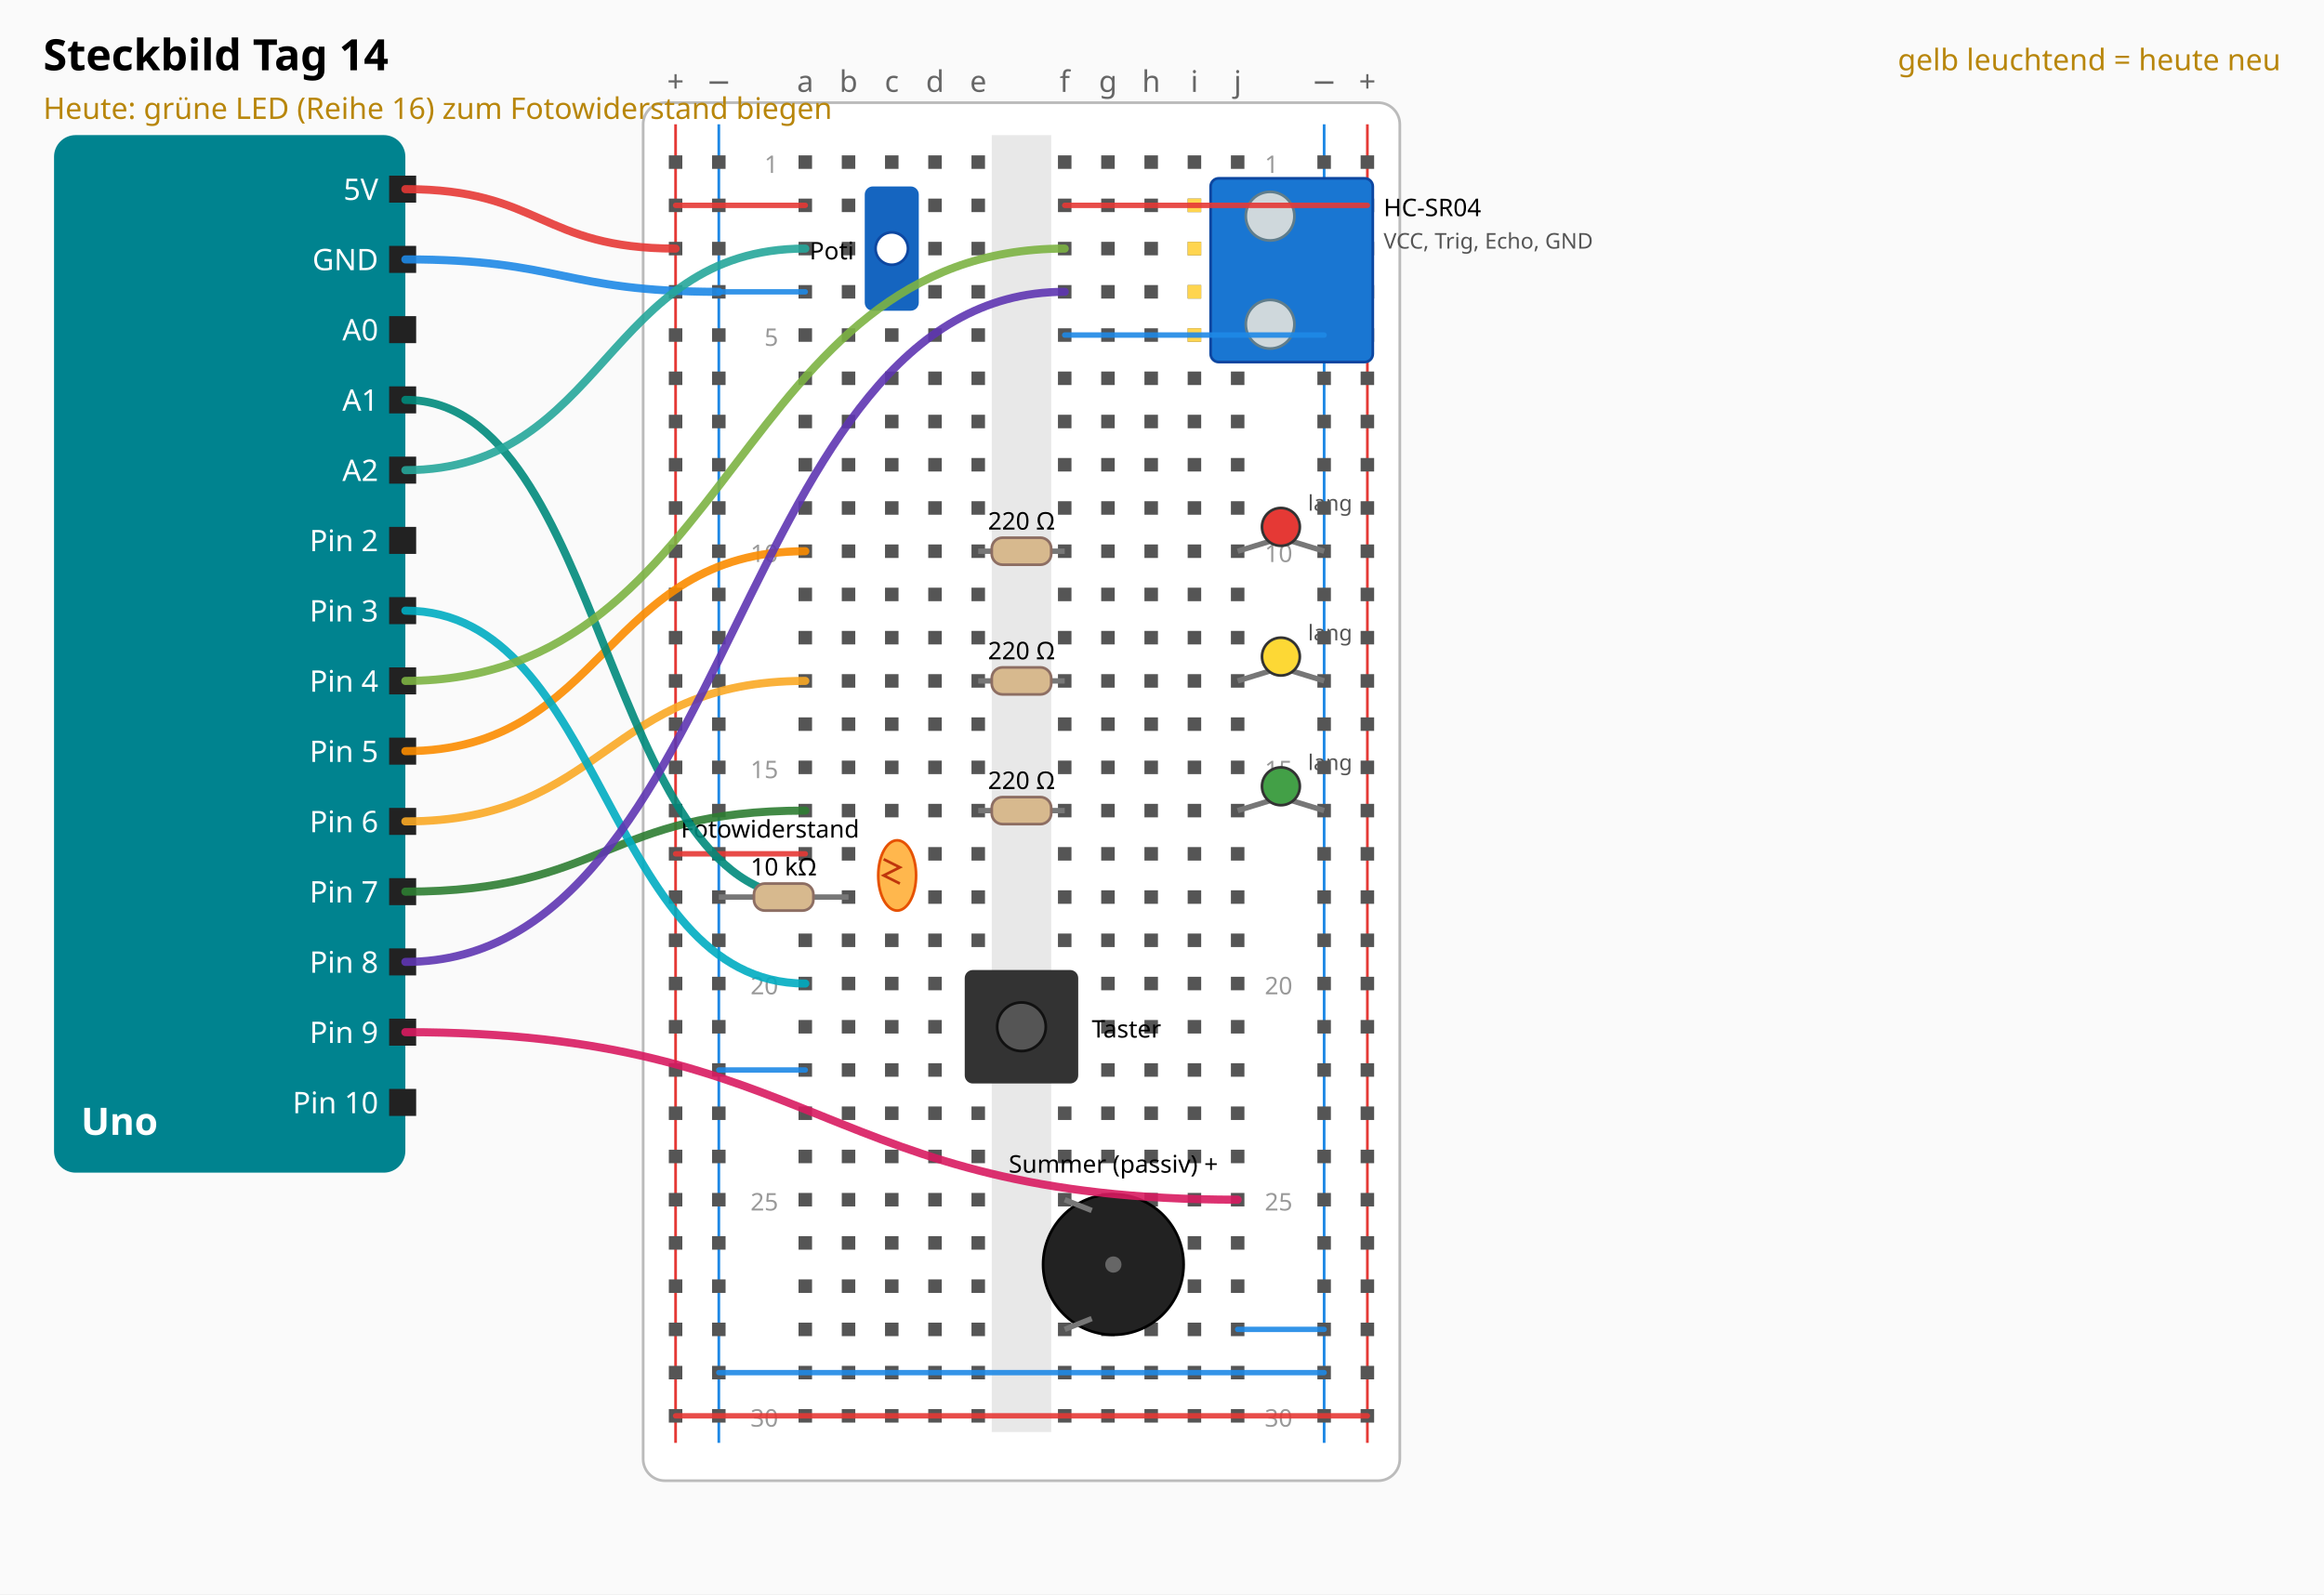
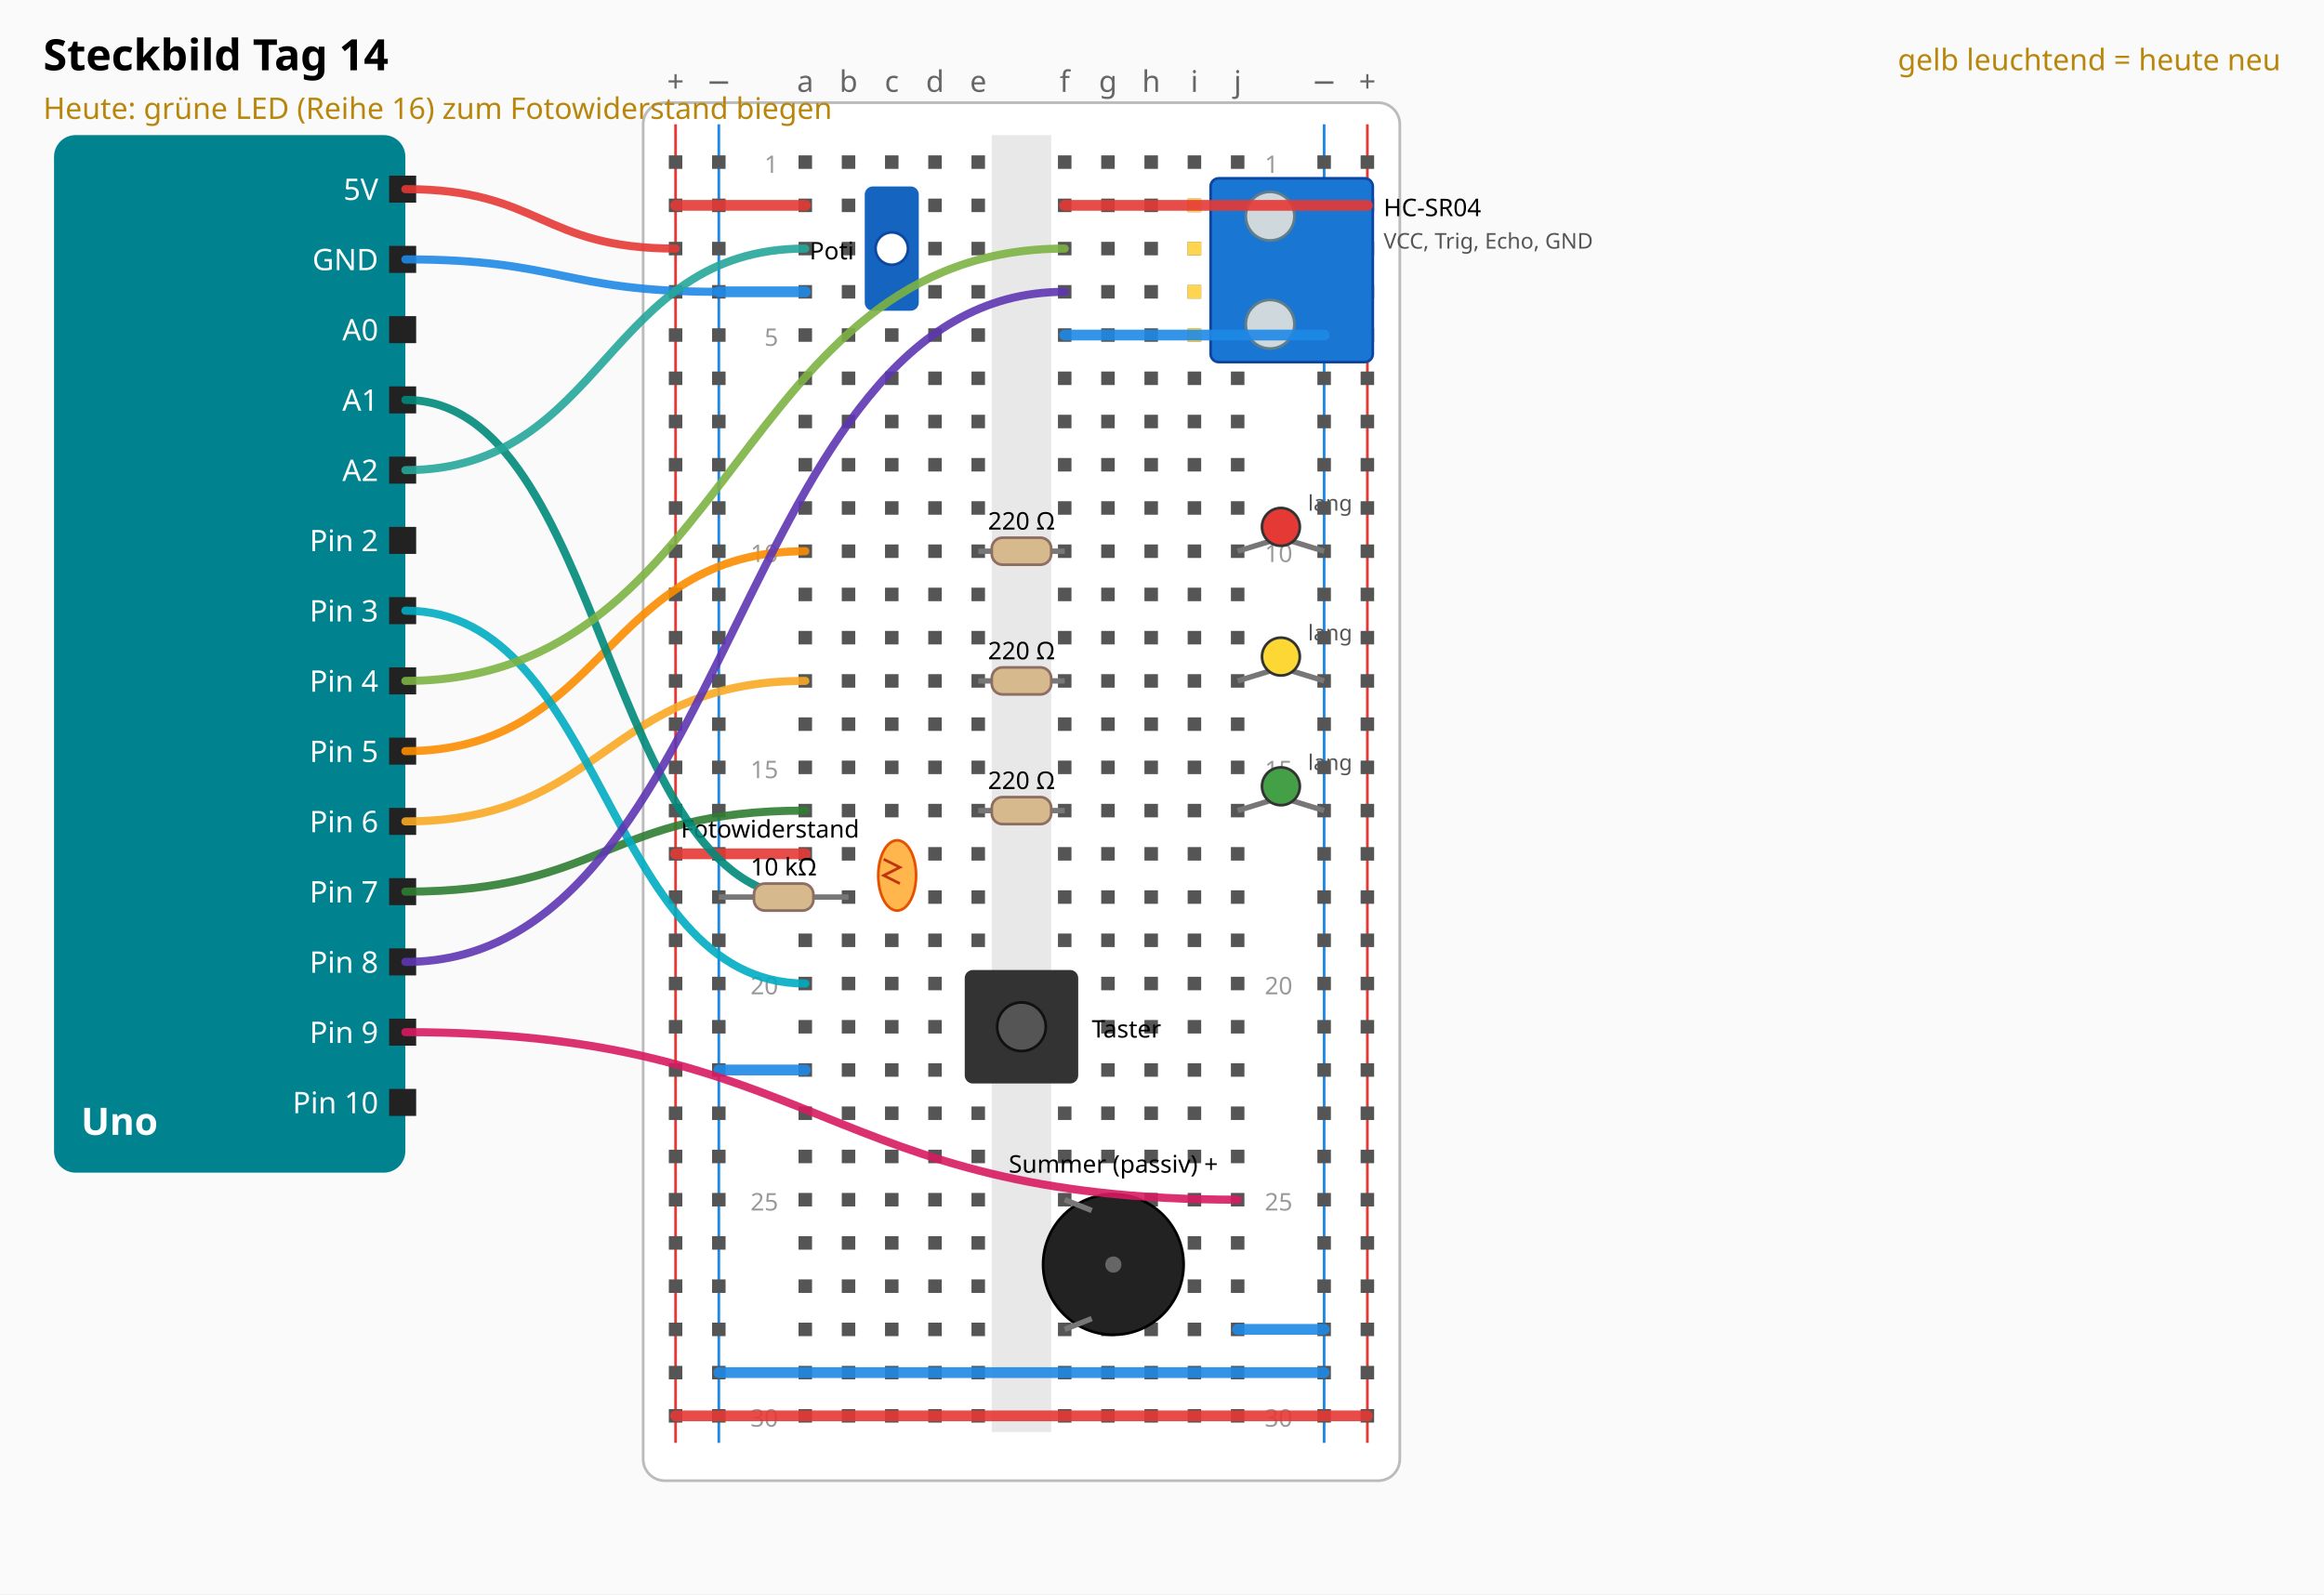
<svg xmlns="http://www.w3.org/2000/svg" viewBox="0 0 860 590" font-family="sans-serif" font-size="11">
  <defs>
    <filter id="glow" x="-50%" y="-50%" width="200%" height="200%">
      <feDropShadow dx="0" dy="0" stdDeviation="2.5" flood-color="#ffd400" flood-opacity="1" />
    </filter>
  </defs>
  <rect width="860" height="590" fill="#fafafa" />
  <text x="16" y="26" font-size="16" font-weight="bold">Steckbild Tag 14</text>
  <text x="844" y="26" text-anchor="end" fill="#b8860b">gelb leuchtend = heute neu</text>
  <rect x="238" y="38" width="280" height="510" rx="8" fill="#ffffff" stroke="#bbb" />
  <rect x="367" y="50" width="22" height="480" fill="#e8e8e8" />
  <line x1="250" y1="46" x2="250" y2="534" stroke="#e53935" stroke-width="1" />
  <line x1="506" y1="46" x2="506" y2="534" stroke="#e53935" stroke-width="1" />
  <line x1="266" y1="46" x2="266" y2="534" stroke="#1e88e5" stroke-width="1" />
  <line x1="490" y1="46" x2="490" y2="534" stroke="#1e88e5" stroke-width="1" />
  <text x="250" y="34" text-anchor="middle" fill="#666">+</text>
  <rect x="247.5" y="57.5" width="5" height="5" fill="#555" />
  <rect x="247.5" y="73.5" width="5" height="5" fill="#555" />
  <rect x="247.5" y="89.5" width="5" height="5" fill="#555" />
  <rect x="247.5" y="105.5" width="5" height="5" fill="#555" />
  <rect x="247.5" y="121.5" width="5" height="5" fill="#555" />
  <rect x="247.5" y="137.5" width="5" height="5" fill="#555" />
  <rect x="247.5" y="153.5" width="5" height="5" fill="#555" />
  <rect x="247.5" y="169.5" width="5" height="5" fill="#555" />
  <rect x="247.5" y="185.5" width="5" height="5" fill="#555" />
  <rect x="247.5" y="201.5" width="5" height="5" fill="#555" />
  <rect x="247.5" y="217.5" width="5" height="5" fill="#555" />
  <rect x="247.5" y="233.5" width="5" height="5" fill="#555" />
  <rect x="247.5" y="249.5" width="5" height="5" fill="#555" />
  <rect x="247.5" y="265.5" width="5" height="5" fill="#555" />
  <rect x="247.5" y="281.5" width="5" height="5" fill="#555" />
  <rect x="247.5" y="297.5" width="5" height="5" fill="#555" />
  <rect x="247.5" y="313.5" width="5" height="5" fill="#555" />
  <rect x="247.5" y="329.5" width="5" height="5" fill="#555" />
  <rect x="247.5" y="345.5" width="5" height="5" fill="#555" />
  <rect x="247.5" y="361.5" width="5" height="5" fill="#555" />
  <rect x="247.5" y="377.5" width="5" height="5" fill="#555" />
  <rect x="247.5" y="393.5" width="5" height="5" fill="#555" />
  <rect x="247.5" y="409.5" width="5" height="5" fill="#555" />
  <rect x="247.5" y="425.5" width="5" height="5" fill="#555" />
  <rect x="247.5" y="441.5" width="5" height="5" fill="#555" />
  <rect x="247.5" y="457.5" width="5" height="5" fill="#555" />
  <rect x="247.5" y="473.5" width="5" height="5" fill="#555" />
  <rect x="247.5" y="489.5" width="5" height="5" fill="#555" />
  <rect x="247.5" y="505.5" width="5" height="5" fill="#555" />
  <rect x="247.5" y="521.5" width="5" height="5" fill="#555" />
  <text x="266" y="34" text-anchor="middle" fill="#666">−</text>
  <rect x="263.5" y="57.5" width="5" height="5" fill="#555" />
  <rect x="263.5" y="73.5" width="5" height="5" fill="#555" />
  <rect x="263.5" y="89.5" width="5" height="5" fill="#555" />
  <rect x="263.5" y="105.5" width="5" height="5" fill="#555" />
  <rect x="263.5" y="121.5" width="5" height="5" fill="#555" />
  <rect x="263.5" y="137.5" width="5" height="5" fill="#555" />
  <rect x="263.5" y="153.5" width="5" height="5" fill="#555" />
  <rect x="263.5" y="169.5" width="5" height="5" fill="#555" />
  <rect x="263.5" y="185.5" width="5" height="5" fill="#555" />
  <rect x="263.5" y="201.5" width="5" height="5" fill="#555" />
  <rect x="263.5" y="217.5" width="5" height="5" fill="#555" />
  <rect x="263.5" y="233.5" width="5" height="5" fill="#555" />
  <rect x="263.5" y="249.5" width="5" height="5" fill="#555" />
  <rect x="263.5" y="265.5" width="5" height="5" fill="#555" />
  <rect x="263.5" y="281.5" width="5" height="5" fill="#555" />
  <rect x="263.5" y="297.5" width="5" height="5" fill="#555" />
  <rect x="263.5" y="313.5" width="5" height="5" fill="#555" />
  <rect x="263.5" y="329.5" width="5" height="5" fill="#555" />
  <rect x="263.5" y="345.5" width="5" height="5" fill="#555" />
  <rect x="263.5" y="361.5" width="5" height="5" fill="#555" />
  <rect x="263.5" y="377.5" width="5" height="5" fill="#555" />
  <rect x="263.5" y="393.5" width="5" height="5" fill="#555" />
  <rect x="263.5" y="409.5" width="5" height="5" fill="#555" />
  <rect x="263.5" y="425.5" width="5" height="5" fill="#555" />
  <rect x="263.5" y="441.5" width="5" height="5" fill="#555" />
  <rect x="263.5" y="457.5" width="5" height="5" fill="#555" />
  <rect x="263.5" y="473.5" width="5" height="5" fill="#555" />
  <rect x="263.5" y="489.5" width="5" height="5" fill="#555" />
  <rect x="263.5" y="505.5" width="5" height="5" fill="#555" />
  <rect x="263.5" y="521.5" width="5" height="5" fill="#555" />
  <text x="298" y="34" text-anchor="middle" fill="#666">a</text>
  <rect x="295.5" y="57.5" width="5" height="5" fill="#555" />
  <rect x="295.5" y="73.5" width="5" height="5" fill="#555" />
  <rect x="295.5" y="89.5" width="5" height="5" fill="#555" />
  <rect x="295.5" y="105.5" width="5" height="5" fill="#555" />
  <rect x="295.5" y="121.5" width="5" height="5" fill="#555" />
  <rect x="295.5" y="137.5" width="5" height="5" fill="#555" />
  <rect x="295.5" y="153.5" width="5" height="5" fill="#555" />
  <rect x="295.5" y="169.5" width="5" height="5" fill="#555" />
  <rect x="295.5" y="185.5" width="5" height="5" fill="#555" />
  <rect x="295.5" y="201.5" width="5" height="5" fill="#555" />
  <rect x="295.5" y="217.5" width="5" height="5" fill="#555" />
  <rect x="295.5" y="233.5" width="5" height="5" fill="#555" />
  <rect x="295.5" y="249.5" width="5" height="5" fill="#555" />
  <rect x="295.5" y="265.5" width="5" height="5" fill="#555" />
  <rect x="295.5" y="281.5" width="5" height="5" fill="#555" />
  <rect x="295.5" y="297.5" width="5" height="5" fill="#555" />
  <rect x="295.5" y="313.5" width="5" height="5" fill="#555" />
  <rect x="295.5" y="329.5" width="5" height="5" fill="#555" />
  <rect x="295.5" y="345.5" width="5" height="5" fill="#555" />
  <rect x="295.5" y="361.5" width="5" height="5" fill="#555" />
  <rect x="295.5" y="377.5" width="5" height="5" fill="#555" />
  <rect x="295.5" y="393.5" width="5" height="5" fill="#555" />
  <rect x="295.5" y="409.5" width="5" height="5" fill="#555" />
  <rect x="295.5" y="425.5" width="5" height="5" fill="#555" />
  <rect x="295.5" y="441.5" width="5" height="5" fill="#555" />
  <rect x="295.5" y="457.5" width="5" height="5" fill="#555" />
  <rect x="295.5" y="473.5" width="5" height="5" fill="#555" />
  <rect x="295.5" y="489.5" width="5" height="5" fill="#555" />
  <rect x="295.5" y="505.5" width="5" height="5" fill="#555" />
  <rect x="295.5" y="521.5" width="5" height="5" fill="#555" />
  <text x="314" y="34" text-anchor="middle" fill="#666">b</text>
  <rect x="311.5" y="57.5" width="5" height="5" fill="#555" />
  <rect x="311.5" y="73.5" width="5" height="5" fill="#555" />
  <rect x="311.5" y="89.5" width="5" height="5" fill="#555" />
  <rect x="311.5" y="105.5" width="5" height="5" fill="#555" />
  <rect x="311.5" y="121.5" width="5" height="5" fill="#555" />
  <rect x="311.5" y="137.5" width="5" height="5" fill="#555" />
  <rect x="311.5" y="153.5" width="5" height="5" fill="#555" />
  <rect x="311.5" y="169.5" width="5" height="5" fill="#555" />
  <rect x="311.5" y="185.5" width="5" height="5" fill="#555" />
  <rect x="311.5" y="201.5" width="5" height="5" fill="#555" />
  <rect x="311.5" y="217.5" width="5" height="5" fill="#555" />
  <rect x="311.5" y="233.5" width="5" height="5" fill="#555" />
  <rect x="311.5" y="249.5" width="5" height="5" fill="#555" />
  <rect x="311.5" y="265.5" width="5" height="5" fill="#555" />
  <rect x="311.5" y="281.5" width="5" height="5" fill="#555" />
  <rect x="311.5" y="297.5" width="5" height="5" fill="#555" />
  <rect x="311.5" y="313.5" width="5" height="5" fill="#555" />
  <rect x="311.5" y="329.5" width="5" height="5" fill="#555" />
  <rect x="311.5" y="345.5" width="5" height="5" fill="#555" />
  <rect x="311.5" y="361.5" width="5" height="5" fill="#555" />
  <rect x="311.5" y="377.5" width="5" height="5" fill="#555" />
  <rect x="311.5" y="393.5" width="5" height="5" fill="#555" />
  <rect x="311.5" y="409.5" width="5" height="5" fill="#555" />
  <rect x="311.5" y="425.5" width="5" height="5" fill="#555" />
  <rect x="311.5" y="441.5" width="5" height="5" fill="#555" />
  <rect x="311.5" y="457.5" width="5" height="5" fill="#555" />
  <rect x="311.5" y="473.5" width="5" height="5" fill="#555" />
  <rect x="311.5" y="489.5" width="5" height="5" fill="#555" />
  <rect x="311.5" y="505.5" width="5" height="5" fill="#555" />
  <rect x="311.5" y="521.5" width="5" height="5" fill="#555" />
  <text x="330" y="34" text-anchor="middle" fill="#666">c</text>
  <rect x="327.5" y="57.5" width="5" height="5" fill="#555" />
  <rect x="327.5" y="73.5" width="5" height="5" fill="#555" />
  <rect x="327.5" y="89.5" width="5" height="5" fill="#555" />
  <rect x="327.5" y="105.5" width="5" height="5" fill="#555" />
  <rect x="327.5" y="121.5" width="5" height="5" fill="#555" />
  <rect x="327.5" y="137.5" width="5" height="5" fill="#555" />
  <rect x="327.5" y="153.5" width="5" height="5" fill="#555" />
  <rect x="327.5" y="169.5" width="5" height="5" fill="#555" />
  <rect x="327.5" y="185.5" width="5" height="5" fill="#555" />
  <rect x="327.5" y="201.5" width="5" height="5" fill="#555" />
  <rect x="327.5" y="217.5" width="5" height="5" fill="#555" />
  <rect x="327.5" y="233.5" width="5" height="5" fill="#555" />
  <rect x="327.5" y="249.5" width="5" height="5" fill="#555" />
  <rect x="327.5" y="265.5" width="5" height="5" fill="#555" />
  <rect x="327.5" y="281.5" width="5" height="5" fill="#555" />
  <rect x="327.5" y="297.5" width="5" height="5" fill="#555" />
  <rect x="327.5" y="313.5" width="5" height="5" fill="#555" />
  <rect x="327.5" y="329.5" width="5" height="5" fill="#555" />
  <rect x="327.5" y="345.5" width="5" height="5" fill="#555" />
  <rect x="327.5" y="361.5" width="5" height="5" fill="#555" />
  <rect x="327.5" y="377.5" width="5" height="5" fill="#555" />
  <rect x="327.5" y="393.5" width="5" height="5" fill="#555" />
  <rect x="327.5" y="409.5" width="5" height="5" fill="#555" />
  <rect x="327.5" y="425.5" width="5" height="5" fill="#555" />
  <rect x="327.5" y="441.5" width="5" height="5" fill="#555" />
  <rect x="327.5" y="457.5" width="5" height="5" fill="#555" />
  <rect x="327.5" y="473.5" width="5" height="5" fill="#555" />
  <rect x="327.5" y="489.5" width="5" height="5" fill="#555" />
  <rect x="327.5" y="505.5" width="5" height="5" fill="#555" />
  <rect x="327.5" y="521.5" width="5" height="5" fill="#555" />
  <text x="346" y="34" text-anchor="middle" fill="#666">d</text>
  <rect x="343.5" y="57.5" width="5" height="5" fill="#555" />
  <rect x="343.5" y="73.5" width="5" height="5" fill="#555" />
  <rect x="343.5" y="89.5" width="5" height="5" fill="#555" />
  <rect x="343.5" y="105.5" width="5" height="5" fill="#555" />
  <rect x="343.5" y="121.5" width="5" height="5" fill="#555" />
  <rect x="343.5" y="137.5" width="5" height="5" fill="#555" />
  <rect x="343.5" y="153.5" width="5" height="5" fill="#555" />
  <rect x="343.5" y="169.5" width="5" height="5" fill="#555" />
  <rect x="343.5" y="185.5" width="5" height="5" fill="#555" />
  <rect x="343.5" y="201.5" width="5" height="5" fill="#555" />
  <rect x="343.5" y="217.5" width="5" height="5" fill="#555" />
  <rect x="343.5" y="233.5" width="5" height="5" fill="#555" />
  <rect x="343.5" y="249.5" width="5" height="5" fill="#555" />
  <rect x="343.5" y="265.5" width="5" height="5" fill="#555" />
  <rect x="343.5" y="281.5" width="5" height="5" fill="#555" />
  <rect x="343.5" y="297.5" width="5" height="5" fill="#555" />
  <rect x="343.5" y="313.5" width="5" height="5" fill="#555" />
  <rect x="343.5" y="329.5" width="5" height="5" fill="#555" />
  <rect x="343.5" y="345.5" width="5" height="5" fill="#555" />
  <rect x="343.5" y="361.5" width="5" height="5" fill="#555" />
  <rect x="343.5" y="377.5" width="5" height="5" fill="#555" />
  <rect x="343.5" y="393.5" width="5" height="5" fill="#555" />
  <rect x="343.5" y="409.5" width="5" height="5" fill="#555" />
  <rect x="343.5" y="425.5" width="5" height="5" fill="#555" />
  <rect x="343.5" y="441.5" width="5" height="5" fill="#555" />
  <rect x="343.5" y="457.5" width="5" height="5" fill="#555" />
  <rect x="343.5" y="473.5" width="5" height="5" fill="#555" />
  <rect x="343.5" y="489.5" width="5" height="5" fill="#555" />
  <rect x="343.5" y="505.5" width="5" height="5" fill="#555" />
  <rect x="343.5" y="521.5" width="5" height="5" fill="#555" />
  <text x="362" y="34" text-anchor="middle" fill="#666">e</text>
  <rect x="359.5" y="57.5" width="5" height="5" fill="#555" />
  <rect x="359.5" y="73.5" width="5" height="5" fill="#555" />
  <rect x="359.5" y="89.5" width="5" height="5" fill="#555" />
  <rect x="359.5" y="105.5" width="5" height="5" fill="#555" />
  <rect x="359.5" y="121.5" width="5" height="5" fill="#555" />
  <rect x="359.5" y="137.5" width="5" height="5" fill="#555" />
  <rect x="359.5" y="153.5" width="5" height="5" fill="#555" />
  <rect x="359.5" y="169.5" width="5" height="5" fill="#555" />
  <rect x="359.5" y="185.5" width="5" height="5" fill="#555" />
  <rect x="359.5" y="201.5" width="5" height="5" fill="#555" />
  <rect x="359.5" y="217.5" width="5" height="5" fill="#555" />
  <rect x="359.5" y="233.5" width="5" height="5" fill="#555" />
  <rect x="359.5" y="249.5" width="5" height="5" fill="#555" />
  <rect x="359.5" y="265.5" width="5" height="5" fill="#555" />
  <rect x="359.5" y="281.5" width="5" height="5" fill="#555" />
  <rect x="359.5" y="297.5" width="5" height="5" fill="#555" />
  <rect x="359.5" y="313.5" width="5" height="5" fill="#555" />
  <rect x="359.5" y="329.5" width="5" height="5" fill="#555" />
  <rect x="359.5" y="345.5" width="5" height="5" fill="#555" />
  <rect x="359.5" y="361.5" width="5" height="5" fill="#555" />
  <rect x="359.5" y="377.5" width="5" height="5" fill="#555" />
  <rect x="359.5" y="393.5" width="5" height="5" fill="#555" />
  <rect x="359.5" y="409.5" width="5" height="5" fill="#555" />
  <rect x="359.5" y="425.5" width="5" height="5" fill="#555" />
  <rect x="359.5" y="441.5" width="5" height="5" fill="#555" />
  <rect x="359.5" y="457.5" width="5" height="5" fill="#555" />
  <rect x="359.5" y="473.5" width="5" height="5" fill="#555" />
  <rect x="359.5" y="489.5" width="5" height="5" fill="#555" />
  <rect x="359.5" y="505.5" width="5" height="5" fill="#555" />
  <rect x="359.5" y="521.5" width="5" height="5" fill="#555" />
  <text x="394" y="34" text-anchor="middle" fill="#666">f</text>
  <rect x="391.5" y="57.5" width="5" height="5" fill="#555" />
  <rect x="391.5" y="73.5" width="5" height="5" fill="#555" />
  <rect x="391.5" y="89.5" width="5" height="5" fill="#555" />
  <rect x="391.5" y="105.5" width="5" height="5" fill="#555" />
  <rect x="391.5" y="121.5" width="5" height="5" fill="#555" />
  <rect x="391.5" y="137.5" width="5" height="5" fill="#555" />
  <rect x="391.5" y="153.5" width="5" height="5" fill="#555" />
  <rect x="391.5" y="169.5" width="5" height="5" fill="#555" />
  <rect x="391.5" y="185.5" width="5" height="5" fill="#555" />
  <rect x="391.5" y="201.5" width="5" height="5" fill="#555" />
  <rect x="391.5" y="217.5" width="5" height="5" fill="#555" />
  <rect x="391.5" y="233.5" width="5" height="5" fill="#555" />
  <rect x="391.5" y="249.5" width="5" height="5" fill="#555" />
  <rect x="391.5" y="265.5" width="5" height="5" fill="#555" />
  <rect x="391.5" y="281.5" width="5" height="5" fill="#555" />
  <rect x="391.5" y="297.5" width="5" height="5" fill="#555" />
  <rect x="391.5" y="313.5" width="5" height="5" fill="#555" />
  <rect x="391.5" y="329.5" width="5" height="5" fill="#555" />
  <rect x="391.5" y="345.5" width="5" height="5" fill="#555" />
  <rect x="391.5" y="361.5" width="5" height="5" fill="#555" />
  <rect x="391.5" y="377.5" width="5" height="5" fill="#555" />
  <rect x="391.5" y="393.5" width="5" height="5" fill="#555" />
  <rect x="391.5" y="409.5" width="5" height="5" fill="#555" />
  <rect x="391.5" y="425.5" width="5" height="5" fill="#555" />
  <rect x="391.5" y="441.5" width="5" height="5" fill="#555" />
  <rect x="391.5" y="457.5" width="5" height="5" fill="#555" />
  <rect x="391.5" y="473.5" width="5" height="5" fill="#555" />
  <rect x="391.5" y="489.5" width="5" height="5" fill="#555" />
  <rect x="391.5" y="505.5" width="5" height="5" fill="#555" />
  <rect x="391.5" y="521.5" width="5" height="5" fill="#555" />
  <text x="410" y="34" text-anchor="middle" fill="#666">g</text>
  <rect x="407.5" y="57.5" width="5" height="5" fill="#555" />
  <rect x="407.5" y="73.5" width="5" height="5" fill="#555" />
  <rect x="407.5" y="89.5" width="5" height="5" fill="#555" />
  <rect x="407.5" y="105.5" width="5" height="5" fill="#555" />
  <rect x="407.5" y="121.5" width="5" height="5" fill="#555" />
  <rect x="407.5" y="137.5" width="5" height="5" fill="#555" />
  <rect x="407.5" y="153.5" width="5" height="5" fill="#555" />
  <rect x="407.5" y="169.5" width="5" height="5" fill="#555" />
  <rect x="407.5" y="185.5" width="5" height="5" fill="#555" />
  <rect x="407.5" y="201.5" width="5" height="5" fill="#555" />
  <rect x="407.5" y="217.5" width="5" height="5" fill="#555" />
  <rect x="407.5" y="233.5" width="5" height="5" fill="#555" />
  <rect x="407.5" y="249.5" width="5" height="5" fill="#555" />
  <rect x="407.5" y="265.5" width="5" height="5" fill="#555" />
  <rect x="407.5" y="281.5" width="5" height="5" fill="#555" />
  <rect x="407.5" y="297.5" width="5" height="5" fill="#555" />
  <rect x="407.5" y="313.5" width="5" height="5" fill="#555" />
  <rect x="407.5" y="329.5" width="5" height="5" fill="#555" />
  <rect x="407.5" y="345.5" width="5" height="5" fill="#555" />
  <rect x="407.5" y="361.5" width="5" height="5" fill="#555" />
  <rect x="407.5" y="377.5" width="5" height="5" fill="#555" />
  <rect x="407.5" y="393.5" width="5" height="5" fill="#555" />
  <rect x="407.5" y="409.5" width="5" height="5" fill="#555" />
  <rect x="407.5" y="425.5" width="5" height="5" fill="#555" />
  <rect x="407.5" y="441.5" width="5" height="5" fill="#555" />
  <rect x="407.5" y="457.5" width="5" height="5" fill="#555" />
  <rect x="407.5" y="473.5" width="5" height="5" fill="#555" />
  <rect x="407.5" y="489.5" width="5" height="5" fill="#555" />
  <rect x="407.5" y="505.5" width="5" height="5" fill="#555" />
  <rect x="407.5" y="521.5" width="5" height="5" fill="#555" />
  <text x="426" y="34" text-anchor="middle" fill="#666">h</text>
  <rect x="423.5" y="57.5" width="5" height="5" fill="#555" />
  <rect x="423.5" y="73.5" width="5" height="5" fill="#555" />
  <rect x="423.5" y="89.5" width="5" height="5" fill="#555" />
  <rect x="423.5" y="105.5" width="5" height="5" fill="#555" />
  <rect x="423.5" y="121.5" width="5" height="5" fill="#555" />
  <rect x="423.5" y="137.5" width="5" height="5" fill="#555" />
  <rect x="423.5" y="153.5" width="5" height="5" fill="#555" />
  <rect x="423.5" y="169.5" width="5" height="5" fill="#555" />
  <rect x="423.5" y="185.5" width="5" height="5" fill="#555" />
  <rect x="423.5" y="201.5" width="5" height="5" fill="#555" />
  <rect x="423.5" y="217.5" width="5" height="5" fill="#555" />
  <rect x="423.5" y="233.5" width="5" height="5" fill="#555" />
  <rect x="423.5" y="249.5" width="5" height="5" fill="#555" />
  <rect x="423.5" y="265.5" width="5" height="5" fill="#555" />
  <rect x="423.5" y="281.5" width="5" height="5" fill="#555" />
  <rect x="423.5" y="297.5" width="5" height="5" fill="#555" />
  <rect x="423.5" y="313.5" width="5" height="5" fill="#555" />
  <rect x="423.5" y="329.5" width="5" height="5" fill="#555" />
  <rect x="423.5" y="345.5" width="5" height="5" fill="#555" />
  <rect x="423.5" y="361.5" width="5" height="5" fill="#555" />
  <rect x="423.5" y="377.5" width="5" height="5" fill="#555" />
  <rect x="423.5" y="393.5" width="5" height="5" fill="#555" />
  <rect x="423.5" y="409.5" width="5" height="5" fill="#555" />
  <rect x="423.5" y="425.5" width="5" height="5" fill="#555" />
  <rect x="423.5" y="441.5" width="5" height="5" fill="#555" />
  <rect x="423.5" y="457.5" width="5" height="5" fill="#555" />
  <rect x="423.5" y="473.5" width="5" height="5" fill="#555" />
  <rect x="423.5" y="489.5" width="5" height="5" fill="#555" />
  <rect x="423.5" y="505.5" width="5" height="5" fill="#555" />
  <rect x="423.5" y="521.5" width="5" height="5" fill="#555" />
  <text x="442" y="34" text-anchor="middle" fill="#666">i</text>
  <rect x="439.5" y="57.5" width="5" height="5" fill="#555" />
  <rect x="439.5" y="73.5" width="5" height="5" fill="#555" />
  <rect x="439.5" y="89.5" width="5" height="5" fill="#555" />
  <rect x="439.5" y="105.5" width="5" height="5" fill="#555" />
  <rect x="439.5" y="121.5" width="5" height="5" fill="#555" />
  <rect x="439.5" y="137.5" width="5" height="5" fill="#555" />
  <rect x="439.5" y="153.5" width="5" height="5" fill="#555" />
  <rect x="439.5" y="169.5" width="5" height="5" fill="#555" />
  <rect x="439.5" y="185.5" width="5" height="5" fill="#555" />
  <rect x="439.5" y="201.5" width="5" height="5" fill="#555" />
  <rect x="439.5" y="217.5" width="5" height="5" fill="#555" />
  <rect x="439.5" y="233.5" width="5" height="5" fill="#555" />
  <rect x="439.5" y="249.5" width="5" height="5" fill="#555" />
  <rect x="439.5" y="265.5" width="5" height="5" fill="#555" />
  <rect x="439.5" y="281.5" width="5" height="5" fill="#555" />
  <rect x="439.5" y="297.5" width="5" height="5" fill="#555" />
  <rect x="439.5" y="313.5" width="5" height="5" fill="#555" />
  <rect x="439.5" y="329.5" width="5" height="5" fill="#555" />
  <rect x="439.5" y="345.5" width="5" height="5" fill="#555" />
  <rect x="439.5" y="361.5" width="5" height="5" fill="#555" />
  <rect x="439.5" y="377.5" width="5" height="5" fill="#555" />
  <rect x="439.5" y="393.5" width="5" height="5" fill="#555" />
  <rect x="439.5" y="409.5" width="5" height="5" fill="#555" />
  <rect x="439.5" y="425.5" width="5" height="5" fill="#555" />
  <rect x="439.5" y="441.5" width="5" height="5" fill="#555" />
  <rect x="439.5" y="457.5" width="5" height="5" fill="#555" />
  <rect x="439.5" y="473.5" width="5" height="5" fill="#555" />
  <rect x="439.5" y="489.5" width="5" height="5" fill="#555" />
  <rect x="439.5" y="505.5" width="5" height="5" fill="#555" />
  <rect x="439.5" y="521.5" width="5" height="5" fill="#555" />
  <text x="458" y="34" text-anchor="middle" fill="#666">j</text>
  <rect x="455.5" y="57.5" width="5" height="5" fill="#555" />
  <rect x="455.5" y="73.5" width="5" height="5" fill="#555" />
  <rect x="455.5" y="89.5" width="5" height="5" fill="#555" />
  <rect x="455.5" y="105.5" width="5" height="5" fill="#555" />
  <rect x="455.5" y="121.5" width="5" height="5" fill="#555" />
  <rect x="455.5" y="137.5" width="5" height="5" fill="#555" />
  <rect x="455.5" y="153.5" width="5" height="5" fill="#555" />
  <rect x="455.5" y="169.5" width="5" height="5" fill="#555" />
  <rect x="455.5" y="185.5" width="5" height="5" fill="#555" />
  <rect x="455.5" y="201.5" width="5" height="5" fill="#555" />
  <rect x="455.5" y="217.5" width="5" height="5" fill="#555" />
  <rect x="455.5" y="233.5" width="5" height="5" fill="#555" />
  <rect x="455.5" y="249.5" width="5" height="5" fill="#555" />
  <rect x="455.5" y="265.5" width="5" height="5" fill="#555" />
  <rect x="455.5" y="281.5" width="5" height="5" fill="#555" />
  <rect x="455.5" y="297.5" width="5" height="5" fill="#555" />
  <rect x="455.5" y="313.5" width="5" height="5" fill="#555" />
  <rect x="455.5" y="329.5" width="5" height="5" fill="#555" />
  <rect x="455.5" y="345.5" width="5" height="5" fill="#555" />
  <rect x="455.5" y="361.5" width="5" height="5" fill="#555" />
  <rect x="455.5" y="377.5" width="5" height="5" fill="#555" />
  <rect x="455.5" y="393.5" width="5" height="5" fill="#555" />
  <rect x="455.5" y="409.5" width="5" height="5" fill="#555" />
  <rect x="455.5" y="425.5" width="5" height="5" fill="#555" />
  <rect x="455.5" y="441.5" width="5" height="5" fill="#555" />
  <rect x="455.5" y="457.5" width="5" height="5" fill="#555" />
  <rect x="455.5" y="473.5" width="5" height="5" fill="#555" />
  <rect x="455.5" y="489.5" width="5" height="5" fill="#555" />
  <rect x="455.5" y="505.5" width="5" height="5" fill="#555" />
  <rect x="455.5" y="521.5" width="5" height="5" fill="#555" />
  <text x="490" y="34" text-anchor="middle" fill="#666">−</text>
  <rect x="487.5" y="57.5" width="5" height="5" fill="#555" />
  <rect x="487.5" y="73.5" width="5" height="5" fill="#555" />
  <rect x="487.5" y="89.5" width="5" height="5" fill="#555" />
  <rect x="487.5" y="105.5" width="5" height="5" fill="#555" />
  <rect x="487.5" y="121.5" width="5" height="5" fill="#555" />
  <rect x="487.5" y="137.5" width="5" height="5" fill="#555" />
  <rect x="487.5" y="153.5" width="5" height="5" fill="#555" />
  <rect x="487.5" y="169.5" width="5" height="5" fill="#555" />
  <rect x="487.5" y="185.5" width="5" height="5" fill="#555" />
  <rect x="487.5" y="201.5" width="5" height="5" fill="#555" />
  <rect x="487.5" y="217.5" width="5" height="5" fill="#555" />
  <rect x="487.5" y="233.5" width="5" height="5" fill="#555" />
  <rect x="487.5" y="249.5" width="5" height="5" fill="#555" />
  <rect x="487.5" y="265.5" width="5" height="5" fill="#555" />
  <rect x="487.5" y="281.5" width="5" height="5" fill="#555" />
  <rect x="487.5" y="297.5" width="5" height="5" fill="#555" />
  <rect x="487.5" y="313.5" width="5" height="5" fill="#555" />
  <rect x="487.5" y="329.5" width="5" height="5" fill="#555" />
  <rect x="487.5" y="345.5" width="5" height="5" fill="#555" />
  <rect x="487.5" y="361.5" width="5" height="5" fill="#555" />
  <rect x="487.5" y="377.5" width="5" height="5" fill="#555" />
  <rect x="487.5" y="393.5" width="5" height="5" fill="#555" />
  <rect x="487.5" y="409.5" width="5" height="5" fill="#555" />
  <rect x="487.5" y="425.5" width="5" height="5" fill="#555" />
  <rect x="487.5" y="441.5" width="5" height="5" fill="#555" />
  <rect x="487.5" y="457.5" width="5" height="5" fill="#555" />
  <rect x="487.5" y="473.5" width="5" height="5" fill="#555" />
  <rect x="487.5" y="489.5" width="5" height="5" fill="#555" />
  <rect x="487.5" y="505.5" width="5" height="5" fill="#555" />
  <rect x="487.5" y="521.5" width="5" height="5" fill="#555" />
  <text x="506" y="34" text-anchor="middle" fill="#666">+</text>
  <rect x="503.5" y="57.5" width="5" height="5" fill="#555" />
  <rect x="503.5" y="73.5" width="5" height="5" fill="#555" />
  <rect x="503.5" y="89.5" width="5" height="5" fill="#555" />
  <rect x="503.5" y="105.5" width="5" height="5" fill="#555" />
  <rect x="503.5" y="121.5" width="5" height="5" fill="#555" />
  <rect x="503.5" y="137.5" width="5" height="5" fill="#555" />
  <rect x="503.5" y="153.5" width="5" height="5" fill="#555" />
  <rect x="503.5" y="169.5" width="5" height="5" fill="#555" />
  <rect x="503.5" y="185.5" width="5" height="5" fill="#555" />
  <rect x="503.5" y="201.5" width="5" height="5" fill="#555" />
  <rect x="503.5" y="217.5" width="5" height="5" fill="#555" />
  <rect x="503.5" y="233.5" width="5" height="5" fill="#555" />
  <rect x="503.5" y="249.5" width="5" height="5" fill="#555" />
  <rect x="503.5" y="265.5" width="5" height="5" fill="#555" />
  <rect x="503.5" y="281.5" width="5" height="5" fill="#555" />
  <rect x="503.5" y="297.5" width="5" height="5" fill="#555" />
  <rect x="503.5" y="313.5" width="5" height="5" fill="#555" />
  <rect x="503.5" y="329.5" width="5" height="5" fill="#555" />
  <rect x="503.5" y="345.5" width="5" height="5" fill="#555" />
  <rect x="503.5" y="361.5" width="5" height="5" fill="#555" />
  <rect x="503.5" y="377.5" width="5" height="5" fill="#555" />
  <rect x="503.5" y="393.5" width="5" height="5" fill="#555" />
  <rect x="503.5" y="409.5" width="5" height="5" fill="#555" />
  <rect x="503.5" y="425.5" width="5" height="5" fill="#555" />
  <rect x="503.5" y="441.5" width="5" height="5" fill="#555" />
  <rect x="503.5" y="457.5" width="5" height="5" fill="#555" />
  <rect x="503.5" y="473.5" width="5" height="5" fill="#555" />
  <rect x="503.5" y="489.5" width="5" height="5" fill="#555" />
  <rect x="503.5" y="505.5" width="5" height="5" fill="#555" />
  <rect x="503.5" y="521.5" width="5" height="5" fill="#555" />
  <text x="288" y="64" text-anchor="end" fill="#999" font-size="9">1</text>
  <text x="468" y="64" fill="#999" font-size="9">1</text>
  <text x="288" y="128" text-anchor="end" fill="#999" font-size="9">5</text>
  <text x="468" y="128" fill="#999" font-size="9">5</text>
  <text x="288" y="208" text-anchor="end" fill="#999" font-size="9">10</text>
  <text x="468" y="208" fill="#999" font-size="9">10</text>
  <text x="288" y="288" text-anchor="end" fill="#999" font-size="9">15</text>
  <text x="468" y="288" fill="#999" font-size="9">15</text>
  <text x="288" y="368" text-anchor="end" fill="#999" font-size="9">20</text>
  <text x="468" y="368" fill="#999" font-size="9">20</text>
  <text x="288" y="448" text-anchor="end" fill="#999" font-size="9">25</text>
  <text x="468" y="448" fill="#999" font-size="9">25</text>
  <text x="288" y="528" text-anchor="end" fill="#999" font-size="9">30</text>
  <text x="468" y="528" fill="#999" font-size="9">30</text>
  <rect x="20" y="50" width="130" height="384" rx="8" fill="#00838f" />
  <text x="30" y="420" fill="#fff" font-size="14" font-weight="bold">Uno</text>
  <text x="140" y="74" text-anchor="end" fill="#fff">5V</text>
  <rect x="144" y="65" width="10" height="10" fill="#222" />
  <text x="140" y="100" text-anchor="end" fill="#fff">GND</text>
  <rect x="144" y="91" width="10" height="10" fill="#222" />
  <text x="140" y="126" text-anchor="end" fill="#fff">A0</text>
  <rect x="144" y="117" width="10" height="10" fill="#222" />
  <text x="140" y="152" text-anchor="end" fill="#fff">A1</text>
  <rect x="144" y="143" width="10" height="10" fill="#222" />
  <text x="140" y="178" text-anchor="end" fill="#fff">A2</text>
  <rect x="144" y="169" width="10" height="10" fill="#222" />
  <text x="140" y="204" text-anchor="end" fill="#fff">Pin 2</text>
  <rect x="144" y="195" width="10" height="10" fill="#222" />
  <text x="140" y="230" text-anchor="end" fill="#fff">Pin 3</text>
  <rect x="144" y="221" width="10" height="10" fill="#222" />
  <text x="140" y="256" text-anchor="end" fill="#fff">Pin 4</text>
  <rect x="144" y="247" width="10" height="10" fill="#222" />
  <text x="140" y="282" text-anchor="end" fill="#fff">Pin 5</text>
  <rect x="144" y="273" width="10" height="10" fill="#222" />
  <text x="140" y="308" text-anchor="end" fill="#fff">Pin 6</text>
  <rect x="144" y="299" width="10" height="10" fill="#222" />
  <text x="140" y="334" text-anchor="end" fill="#fff">Pin 7</text>
  <rect x="144" y="325" width="10" height="10" fill="#222" />
  <text x="140" y="360" text-anchor="end" fill="#fff">Pin 8</text>
  <rect x="144" y="351" width="10" height="10" fill="#222" />
  <text x="140" y="386" text-anchor="end" fill="#fff">Pin 9</text>
  <rect x="144" y="377" width="10" height="10" fill="#222" />
  <text x="140" y="412" text-anchor="end" fill="#fff">Pin 10</text>
  <rect x="144" y="403" width="10" height="10" fill="#222" />
  <path d="M150,70 C200.0,70 200.0,92 250,92" fill="none" stroke="#e53935" stroke-width="3" stroke-linecap="round" opacity="0.9" />
  <path d="M150,96 C208.0,96 208.0,108 266,108" fill="none" stroke="#1e88e5" stroke-width="3" stroke-linecap="round" opacity="0.9" />
-   <path d="M250,524 C378.0,524 378.0,524 506,524" fill="none" stroke="#e53935" stroke-width="2" stroke-linecap="round" opacity="0.9" />
-   <path d="M266,508 C378.0,508 378.0,508 490,508" fill="none" stroke="#1e88e5" stroke-width="2" stroke-linecap="round" opacity="0.9" />
+   <path d="M250,524 C378.0,524 378.0,524 506,524" fill="none" stroke="#e53935" stroke-width="4" stroke-linecap="round" opacity="0.9" />
+   <path d="M266,508 C378.0,508 378.0,508 490,508" fill="none" stroke="#1e88e5" stroke-width="4" stroke-linecap="round" opacity="0.9" />
  <line x1="362" y1="204" x2="394" y2="204" stroke="#777" stroke-width="2" />
  <rect x="367.0" y="199.0" width="22" height="10" rx="4" fill="#d7b98e" stroke="#8d6e63" />
  <text x="378.0" y="196.0" text-anchor="middle" font-size="9">220 Ω</text>
  <line x1="458" y1="204" x2="471.0" y2="200" stroke="#777" stroke-width="2" />
  <line x1="490" y1="204" x2="477.0" y2="200" stroke="#777" stroke-width="2" />
  <circle cx="474.0" cy="195" r="7" fill="#e53935" stroke="#333" />
  <text x="484.0" y="189" font-size="8" fill="#555">lang</text>
  <path d="M150,278 C224.0,278 224.0,204 298,204" fill="none" stroke="#fb8c00" stroke-width="3" stroke-linecap="round" opacity="0.9" />
  <line x1="362" y1="252" x2="394" y2="252" stroke="#777" stroke-width="2" />
  <rect x="367.0" y="247.0" width="22" height="10" rx="4" fill="#d7b98e" stroke="#8d6e63" />
  <text x="378.0" y="244.0" text-anchor="middle" font-size="9">220 Ω</text>
  <line x1="458" y1="252" x2="471.0" y2="248" stroke="#777" stroke-width="2" />
  <line x1="490" y1="252" x2="477.0" y2="248" stroke="#777" stroke-width="2" />
  <circle cx="474.0" cy="243" r="7" fill="#fdd835" stroke="#333" />
  <text x="484.0" y="237" font-size="8" fill="#555">lang</text>
  <path d="M150,304 C224.0,304 224.0,252 298,252" fill="none" stroke="#f9a825" stroke-width="3" stroke-linecap="round" opacity="0.9" />
  <line x1="362" y1="300" x2="394" y2="300" stroke="#777" stroke-width="2" />
  <rect x="367.0" y="295.0" width="22" height="10" rx="4" fill="#d7b98e" stroke="#8d6e63" />
  <text x="378.0" y="292.0" text-anchor="middle" font-size="9">220 Ω</text>
  <line x1="458" y1="300" x2="471.0" y2="296" stroke="#777" stroke-width="2" />
  <line x1="490" y1="300" x2="477.0" y2="296" stroke="#777" stroke-width="2" />
  <circle cx="474.0" cy="291" r="7" fill="#43a047" stroke="#333" />
  <text x="484.0" y="285" font-size="8" fill="#555">lang</text>
  <path d="M150,330 C224.0,330 224.0,300 298,300" fill="none" stroke="#2e7d32" stroke-width="3" stroke-linecap="round" opacity="0.9" />
  <rect x="357" y="359" width="42" height="42" rx="3" fill="#333" />
  <circle cx="378.0" cy="380.0" r="9" fill="#555" stroke="#111" />
  <text x="404" y="384.0" font-size="9">Taster</text>
  <path d="M150,226 C224.0,226 224.0,364 298,364" fill="none" stroke="#00acc1" stroke-width="3" stroke-linecap="round" opacity="0.9" />
-   <path d="M298,396 C282.0,396 282.0,396 266,396" fill="none" stroke="#1e88e5" stroke-width="2" stroke-linecap="round" opacity="0.9" />
+   <path d="M298,396 C282.0,396 282.0,396 266,396" fill="none" stroke="#1e88e5" stroke-width="4" stroke-linecap="round" opacity="0.9" />
  <circle cx="412" cy="468.0" r="26.0" fill="#222" stroke="#000" />
  <circle cx="412" cy="468.0" r="3" fill="#666" />
  <text x="412" y="434" text-anchor="middle" font-size="9">Summer (passiv) +</text>
  <line x1="394" y1="444" x2="404" y2="448" stroke="#777" stroke-width="2" />
  <line x1="394" y1="492" x2="404" y2="488" stroke="#777" stroke-width="2" />
  <path d="M150,382 C304.0,382 304.0,444 458,444" fill="none" stroke="#d81b60" stroke-width="3" stroke-linecap="round" opacity="0.9" />
-   <path d="M458,492 C474.0,492 474.0,492 490,492" fill="none" stroke="#1e88e5" stroke-width="2" stroke-linecap="round" opacity="0.9" />
+   <path d="M458,492 C474.0,492 474.0,492 490,492" fill="none" stroke="#1e88e5" stroke-width="4" stroke-linecap="round" opacity="0.9" />
  <ellipse cx="332" cy="324.0" rx="7" ry="13.0" fill="#ffb74d" stroke="#e65100" />
  <path d="M327,318 l6,3 l-6,3 l6,3" stroke="#bf360c" fill="none" />
  <text x="318" y="310" text-anchor="end" font-size="9">Fotowiderstand</text>
-   <path d="M250,316 C274.0,316 274.0,316 298,316" fill="none" stroke="#e53935" stroke-width="2" stroke-linecap="round" opacity="0.9" />
+   <path d="M250,316 C274.0,316 274.0,316 298,316" fill="none" stroke="#e53935" stroke-width="4" stroke-linecap="round" opacity="0.9" />
  <path d="M150,148 C224.0,148 224.0,332 298,332" fill="none" stroke="#00897b" stroke-width="3" stroke-linecap="round" opacity="0.9" />
  <line x1="314" y1="332" x2="266" y2="332" stroke="#777" stroke-width="2" />
  <rect x="279.0" y="327.0" width="22" height="10" rx="4" fill="#d7b98e" stroke="#8d6e63" />
  <text x="290.0" y="324.0" text-anchor="middle" font-size="9">10 kΩ</text>
  <rect x="320" y="69" width="20" height="46" rx="3" fill="#1565c0" />
  <circle cx="330" cy="92.0" r="6" fill="#fff" stroke="#0d47a1" />
  <text x="316" y="96.0" text-anchor="end" font-size="9">Poti</text>
-   <path d="M250,76 C274.0,76 274.0,76 298,76" fill="none" stroke="#e53935" stroke-width="2" stroke-linecap="round" opacity="0.9" />
-   <path d="M298,108 C282.0,108 282.0,108 266,108" fill="none" stroke="#1e88e5" stroke-width="2" stroke-linecap="round" opacity="0.9" />
+   <path d="M250,76 C274.0,76 274.0,76 298,76" fill="none" stroke="#e53935" stroke-width="4" stroke-linecap="round" opacity="0.9" />
+   <path d="M298,108 C282.0,108 282.0,108 266,108" fill="none" stroke="#1e88e5" stroke-width="4" stroke-linecap="round" opacity="0.9" />
  <path d="M150,174 C224.0,174 224.0,92 298,92" fill="none" stroke="#26a69a" stroke-width="3" stroke-linecap="round" opacity="0.9" />
  <rect x="448" y="66" width="60" height="68" rx="3" fill="#1976d2" stroke="#0d47a1" />
  <circle cx="470" cy="80" r="9" fill="#cfd8dc" stroke="#607d8b" />
  <circle cx="470" cy="120" r="9" fill="#cfd8dc" stroke="#607d8b" />
  <text x="512" y="80" font-size="9">HC-SR04</text>
  <text x="512" y="92" font-size="8" fill="#555">VCC, Trig, Echo, GND</text>
  <rect x="439.5" y="73.5" width="5" height="5" fill="#ffd54f" />
  <rect x="439.5" y="89.5" width="5" height="5" fill="#ffd54f" />
  <rect x="439.5" y="105.5" width="5" height="5" fill="#ffd54f" />
  <rect x="439.5" y="121.5" width="5" height="5" fill="#ffd54f" />
-   <path d="M394,76 C450.0,76 450.0,76 506,76" fill="none" stroke="#e53935" stroke-width="2" stroke-linecap="round" opacity="0.9" />
+   <path d="M394,76 C450.0,76 450.0,76 506,76" fill="none" stroke="#e53935" stroke-width="4" stroke-linecap="round" opacity="0.9" />
  <path d="M150,252 C272.0,252 272.0,92 394,92" fill="none" stroke="#7cb342" stroke-width="3" stroke-linecap="round" opacity="0.9" />
  <path d="M150,356 C272.0,356 272.0,108 394,108" fill="none" stroke="#5e35b1" stroke-width="3" stroke-linecap="round" opacity="0.9" />
-   <path d="M394,124 C442.0,124 442.0,124 490,124" fill="none" stroke="#1e88e5" stroke-width="2" stroke-linecap="round" opacity="0.9" />
+   <path d="M394,124 C442.0,124 442.0,124 490,124" fill="none" stroke="#1e88e5" stroke-width="4" stroke-linecap="round" opacity="0.9" />
  <text x="16" y="44" fill="#b8860b">Heute: grüne LED (Reihe 16) zum Fotowiderstand biegen</text>
</svg>
